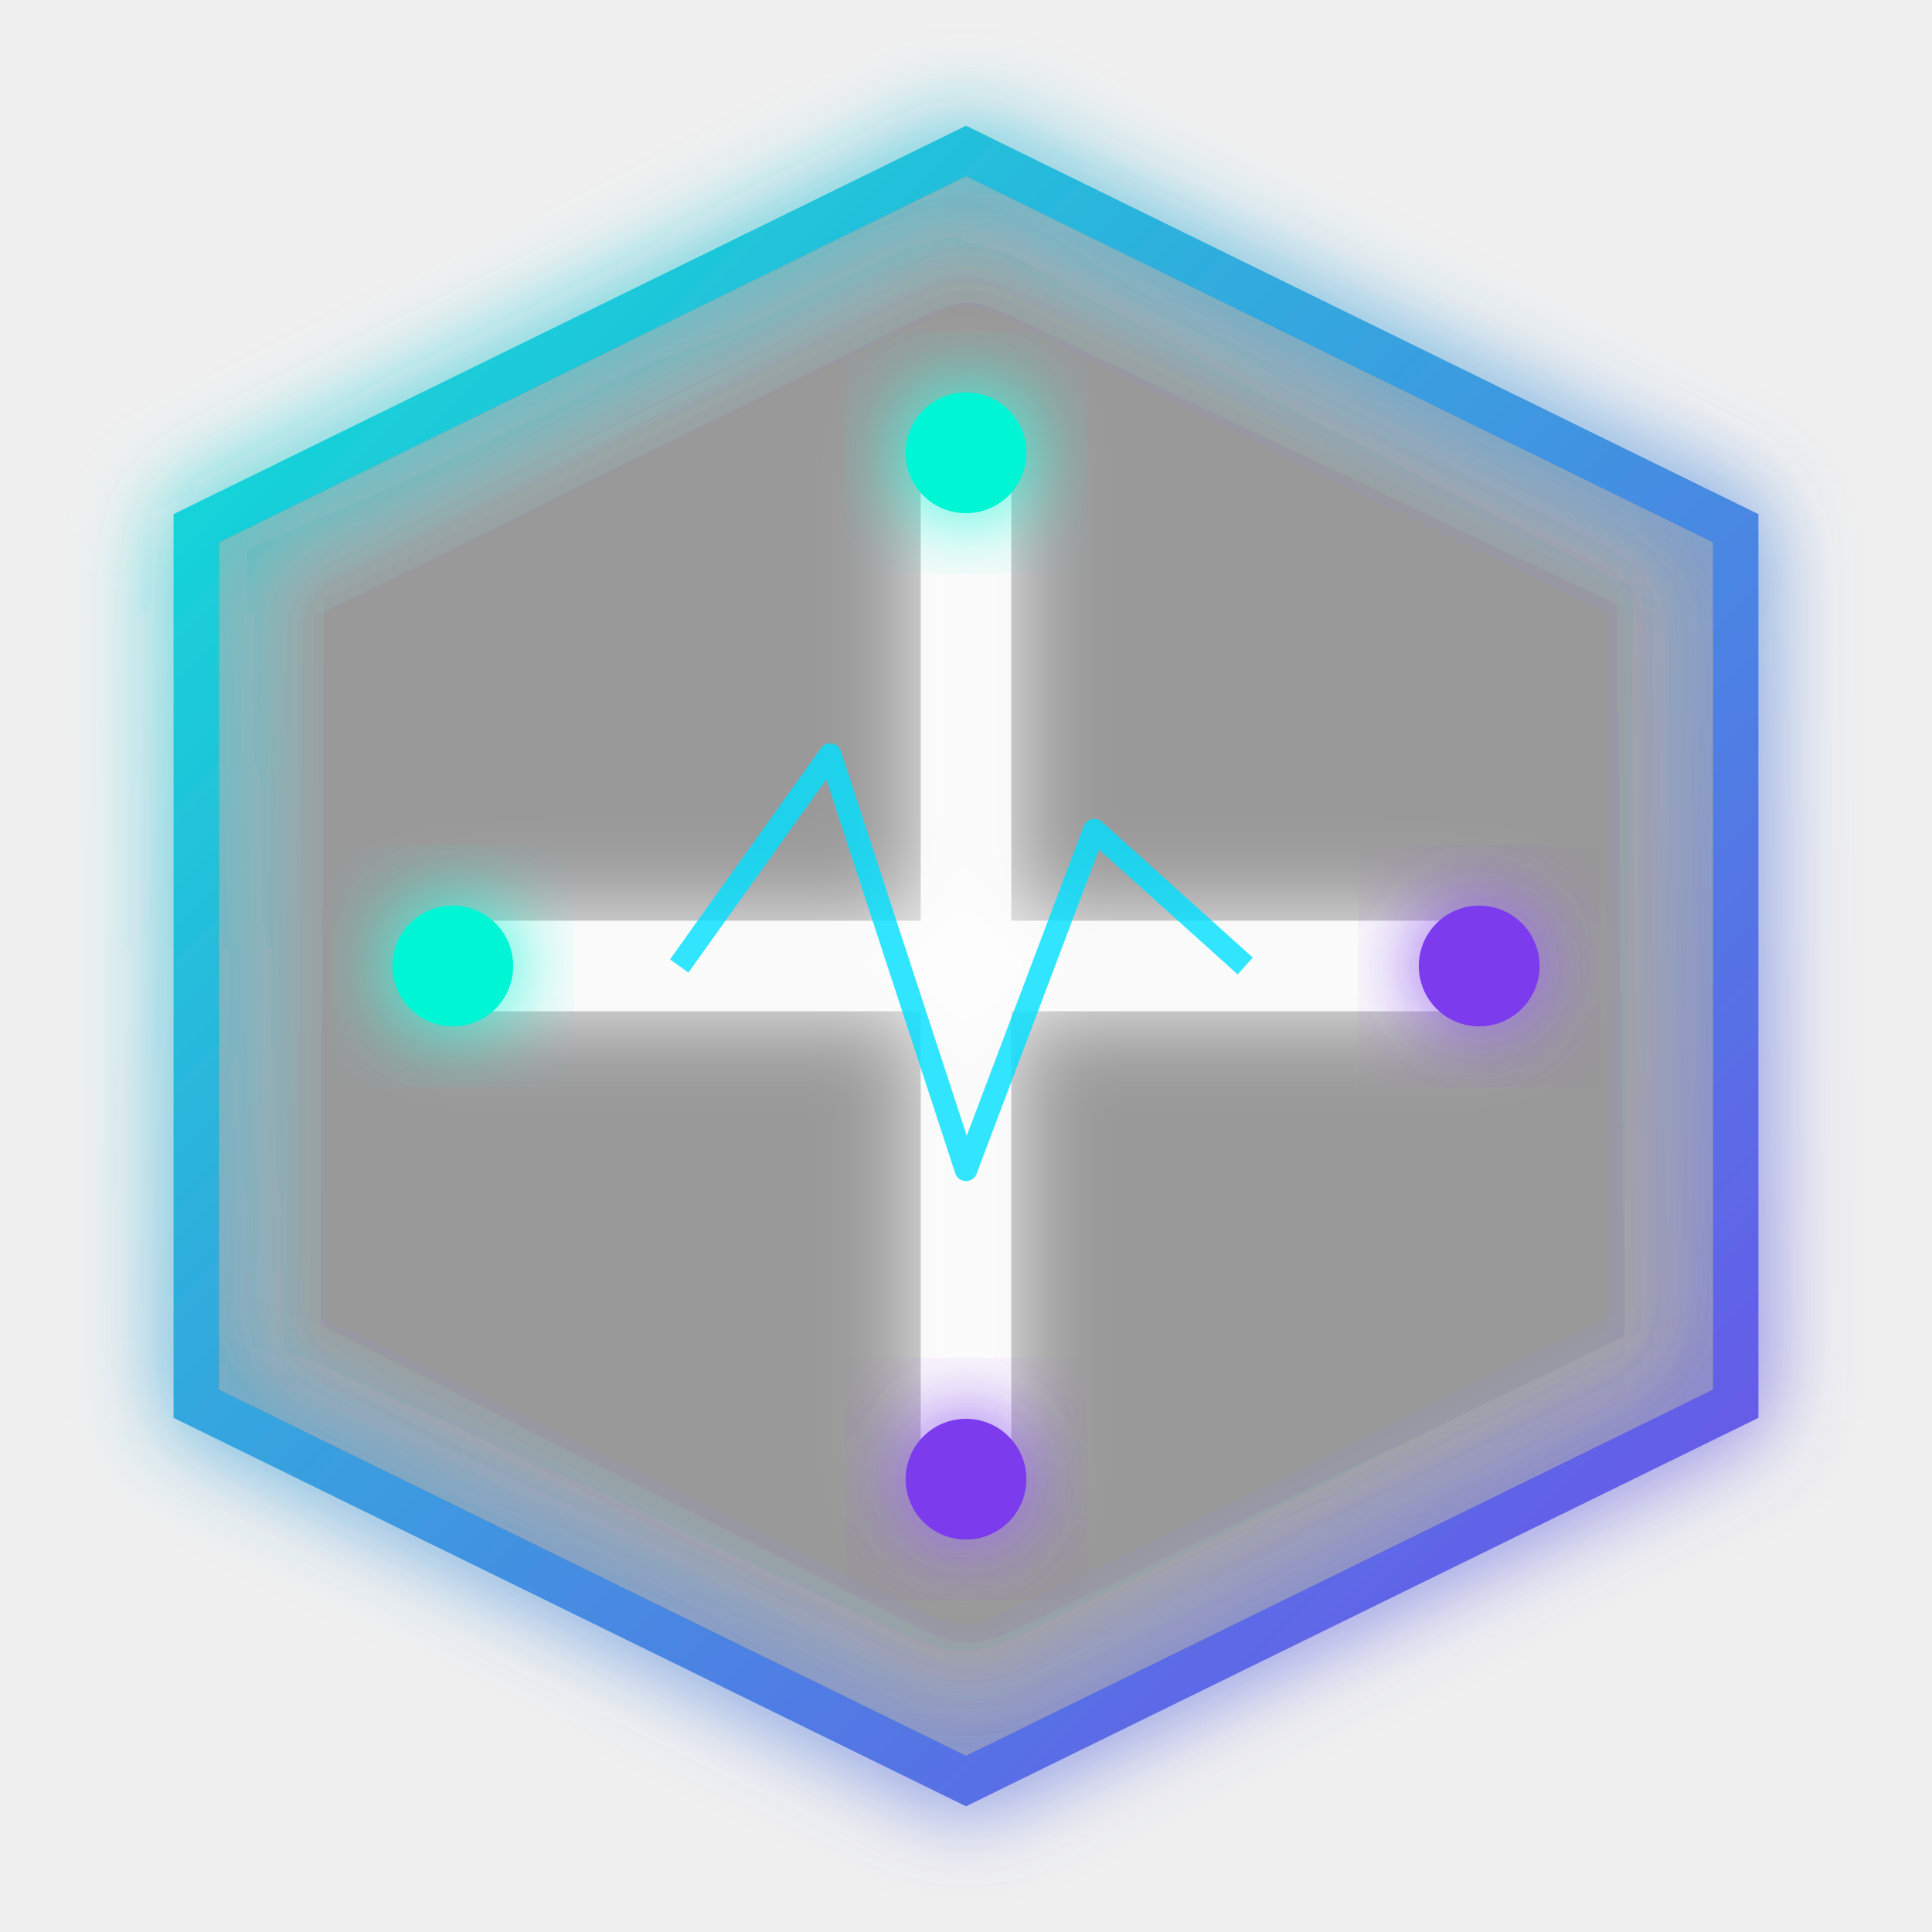
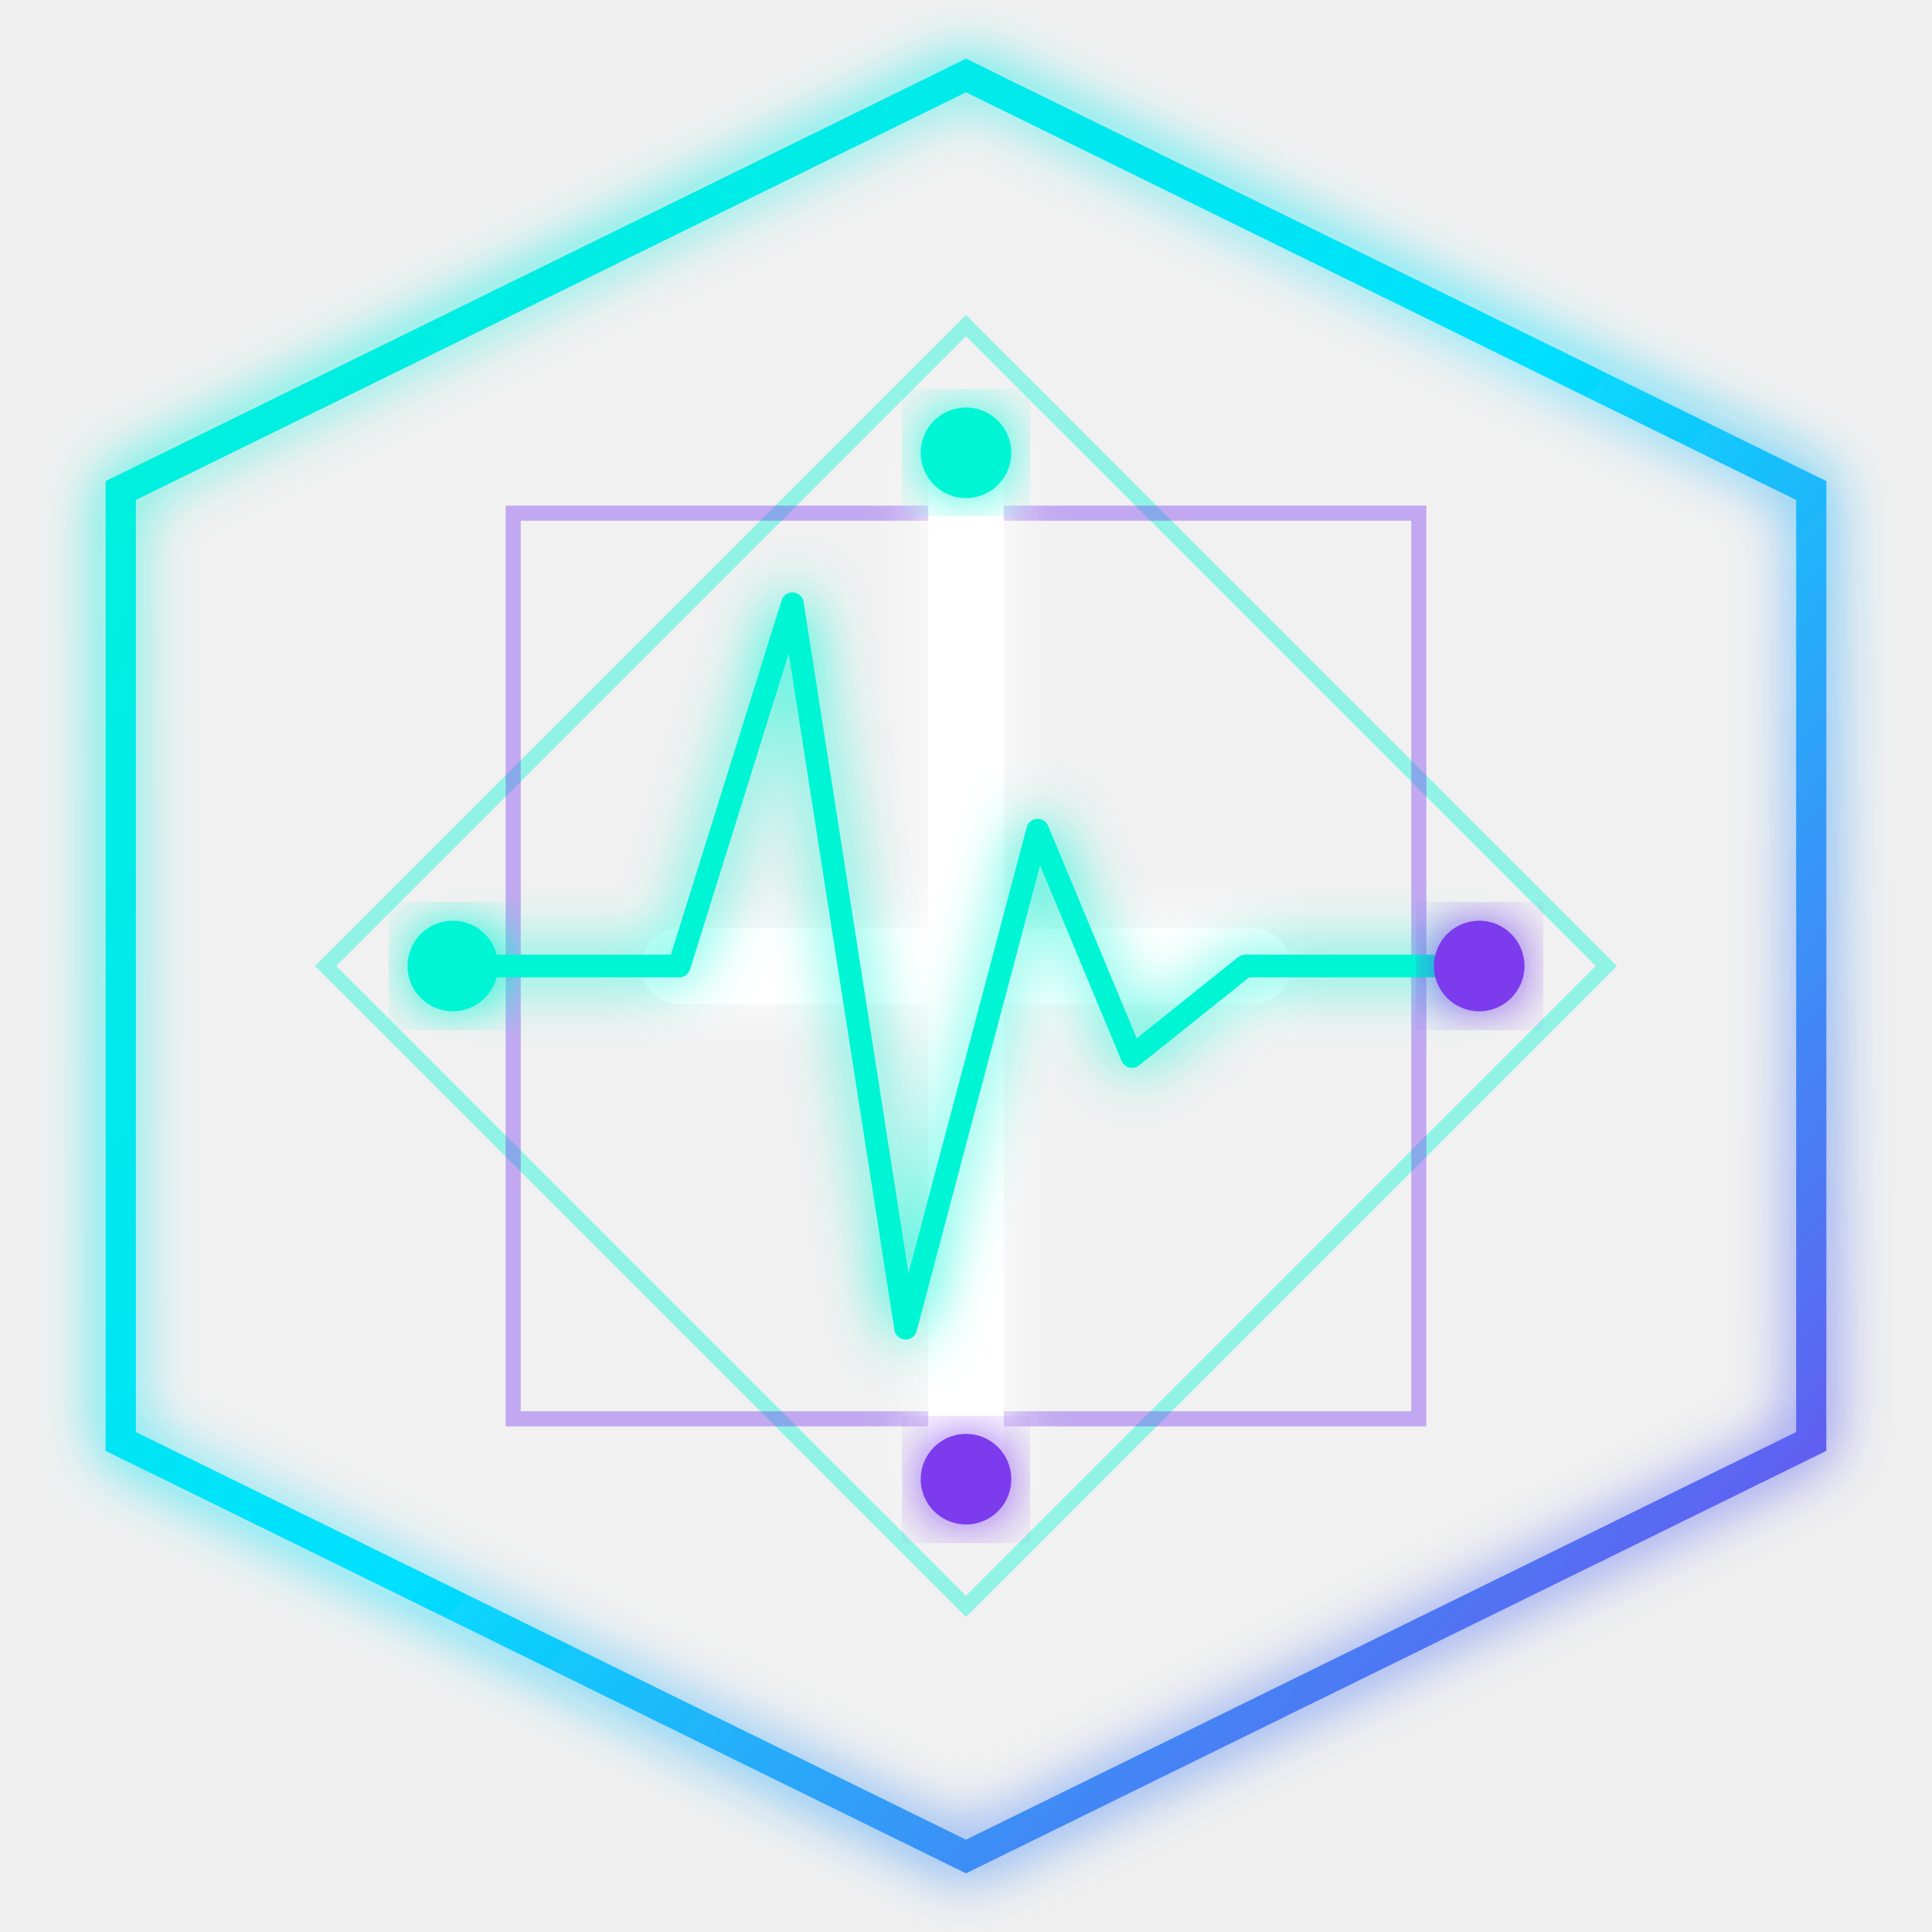
<svg xmlns="http://www.w3.org/2000/svg" width="512" height="512" viewBox="0 0 512 512" fill="none">
  <defs>
-     <linearGradient id="neon-grad" x1="0" y1="0" x2="512" y2="512" gradientUnits="userSpaceOnUse">
+     <linearGradient id="grad1" x1="0%" y1="0%" x2="100%" y2="100%">
      <stop offset="0%" stop-color="#00f5d4" />
+       <stop offset="50%" stop-color="#00e0ff" />
      <stop offset="100%" stop-color="#7c3aed" />
    </linearGradient>
-     <filter id="glow" x="-50%" y="-50%" width="200%" height="200%">
-       <feGaussianBlur stdDeviation="12" result="coloredBlur" />
-       <feMerge>
-         <feMergeNode in="coloredBlur" />
-         <feMergeNode in="SourceGraphic" />
-       </feMerge>
+     <filter id="neon-glow" x="-20%" y="-20%" width="140%" height="140%">
+       <feGaussianBlur stdDeviation="8" result="blur" />
+       <feComposite in="SourceGraphic" in2="blur" operator="over" />
    </filter>
  </defs>
-   <path d="M256 40 L460 140 V372 L256 472 L52 372 V140 Z" stroke="url(#neon-grad)" stroke-width="12" fill="rgba(0,0,0,0.2)" filter="url(#glow)" />
-   <path d="M256 120 V392 M120 256 H392" stroke="white" stroke-width="24" stroke-linecap="round" stroke-opacity="0.9" filter="url(#glow)" />
-   <circle cx="256" cy="120" r="16" fill="#00f5d4" filter="url(#glow)" />
-   <circle cx="256" cy="392" r="16" fill="#7c3aed" filter="url(#glow)" />
-   <circle cx="120" cy="256" r="16" fill="#00f5d4" filter="url(#glow)" />
-   <circle cx="392" cy="256" r="16" fill="#7c3aed" filter="url(#glow)" />
-   <path d="M180 256 L220 200 L256 310 L290 220 L330 256" stroke="#00e0ff" stroke-width="6" fill="none" stroke-linejoin="round" opacity="0.8" />
+   <path d="M256 20 L480 130 V382 L256 492 L32 382 V130 L256 20Z" stroke="url(#grad1)" stroke-width="8" fill="rgba(255,255,255,0.02)" filter="url(#neon-glow)" />
+   <rect x="136" y="136" width="240" height="240" transform="rotate(45 256 256)" stroke="rgba(0, 245, 212, 0.4)" stroke-width="4" fill="none" />
+   <rect x="136" y="136" width="240" height="240" stroke="rgba(124, 58, 237, 0.4)" stroke-width="4" fill="none" />
+   <path d="M256 120 V392 M180 256 H332" stroke="white" stroke-width="20" stroke-linecap="round" filter="url(#neon-glow)" />
+   <path d="M120 256 L180 256 L210 160 L240 352 L275 220 L300 280 L330 256 L392 256" stroke="#00f5d4" stroke-width="6" fill="none" stroke-linejoin="round" filter="url(#neon-glow)" />
+   <circle cx="256" cy="120" r="12" fill="#00f5d4" filter="url(#neon-glow)" />
+   <circle cx="256" cy="392" r="12" fill="#7c3aed" filter="url(#neon-glow)" />
+   <circle cx="120" cy="256" r="12" fill="#00f5d4" filter="url(#neon-glow)" />
+   <circle cx="392" cy="256" r="12" fill="#7c3aed" filter="url(#neon-glow)" />
</svg>
